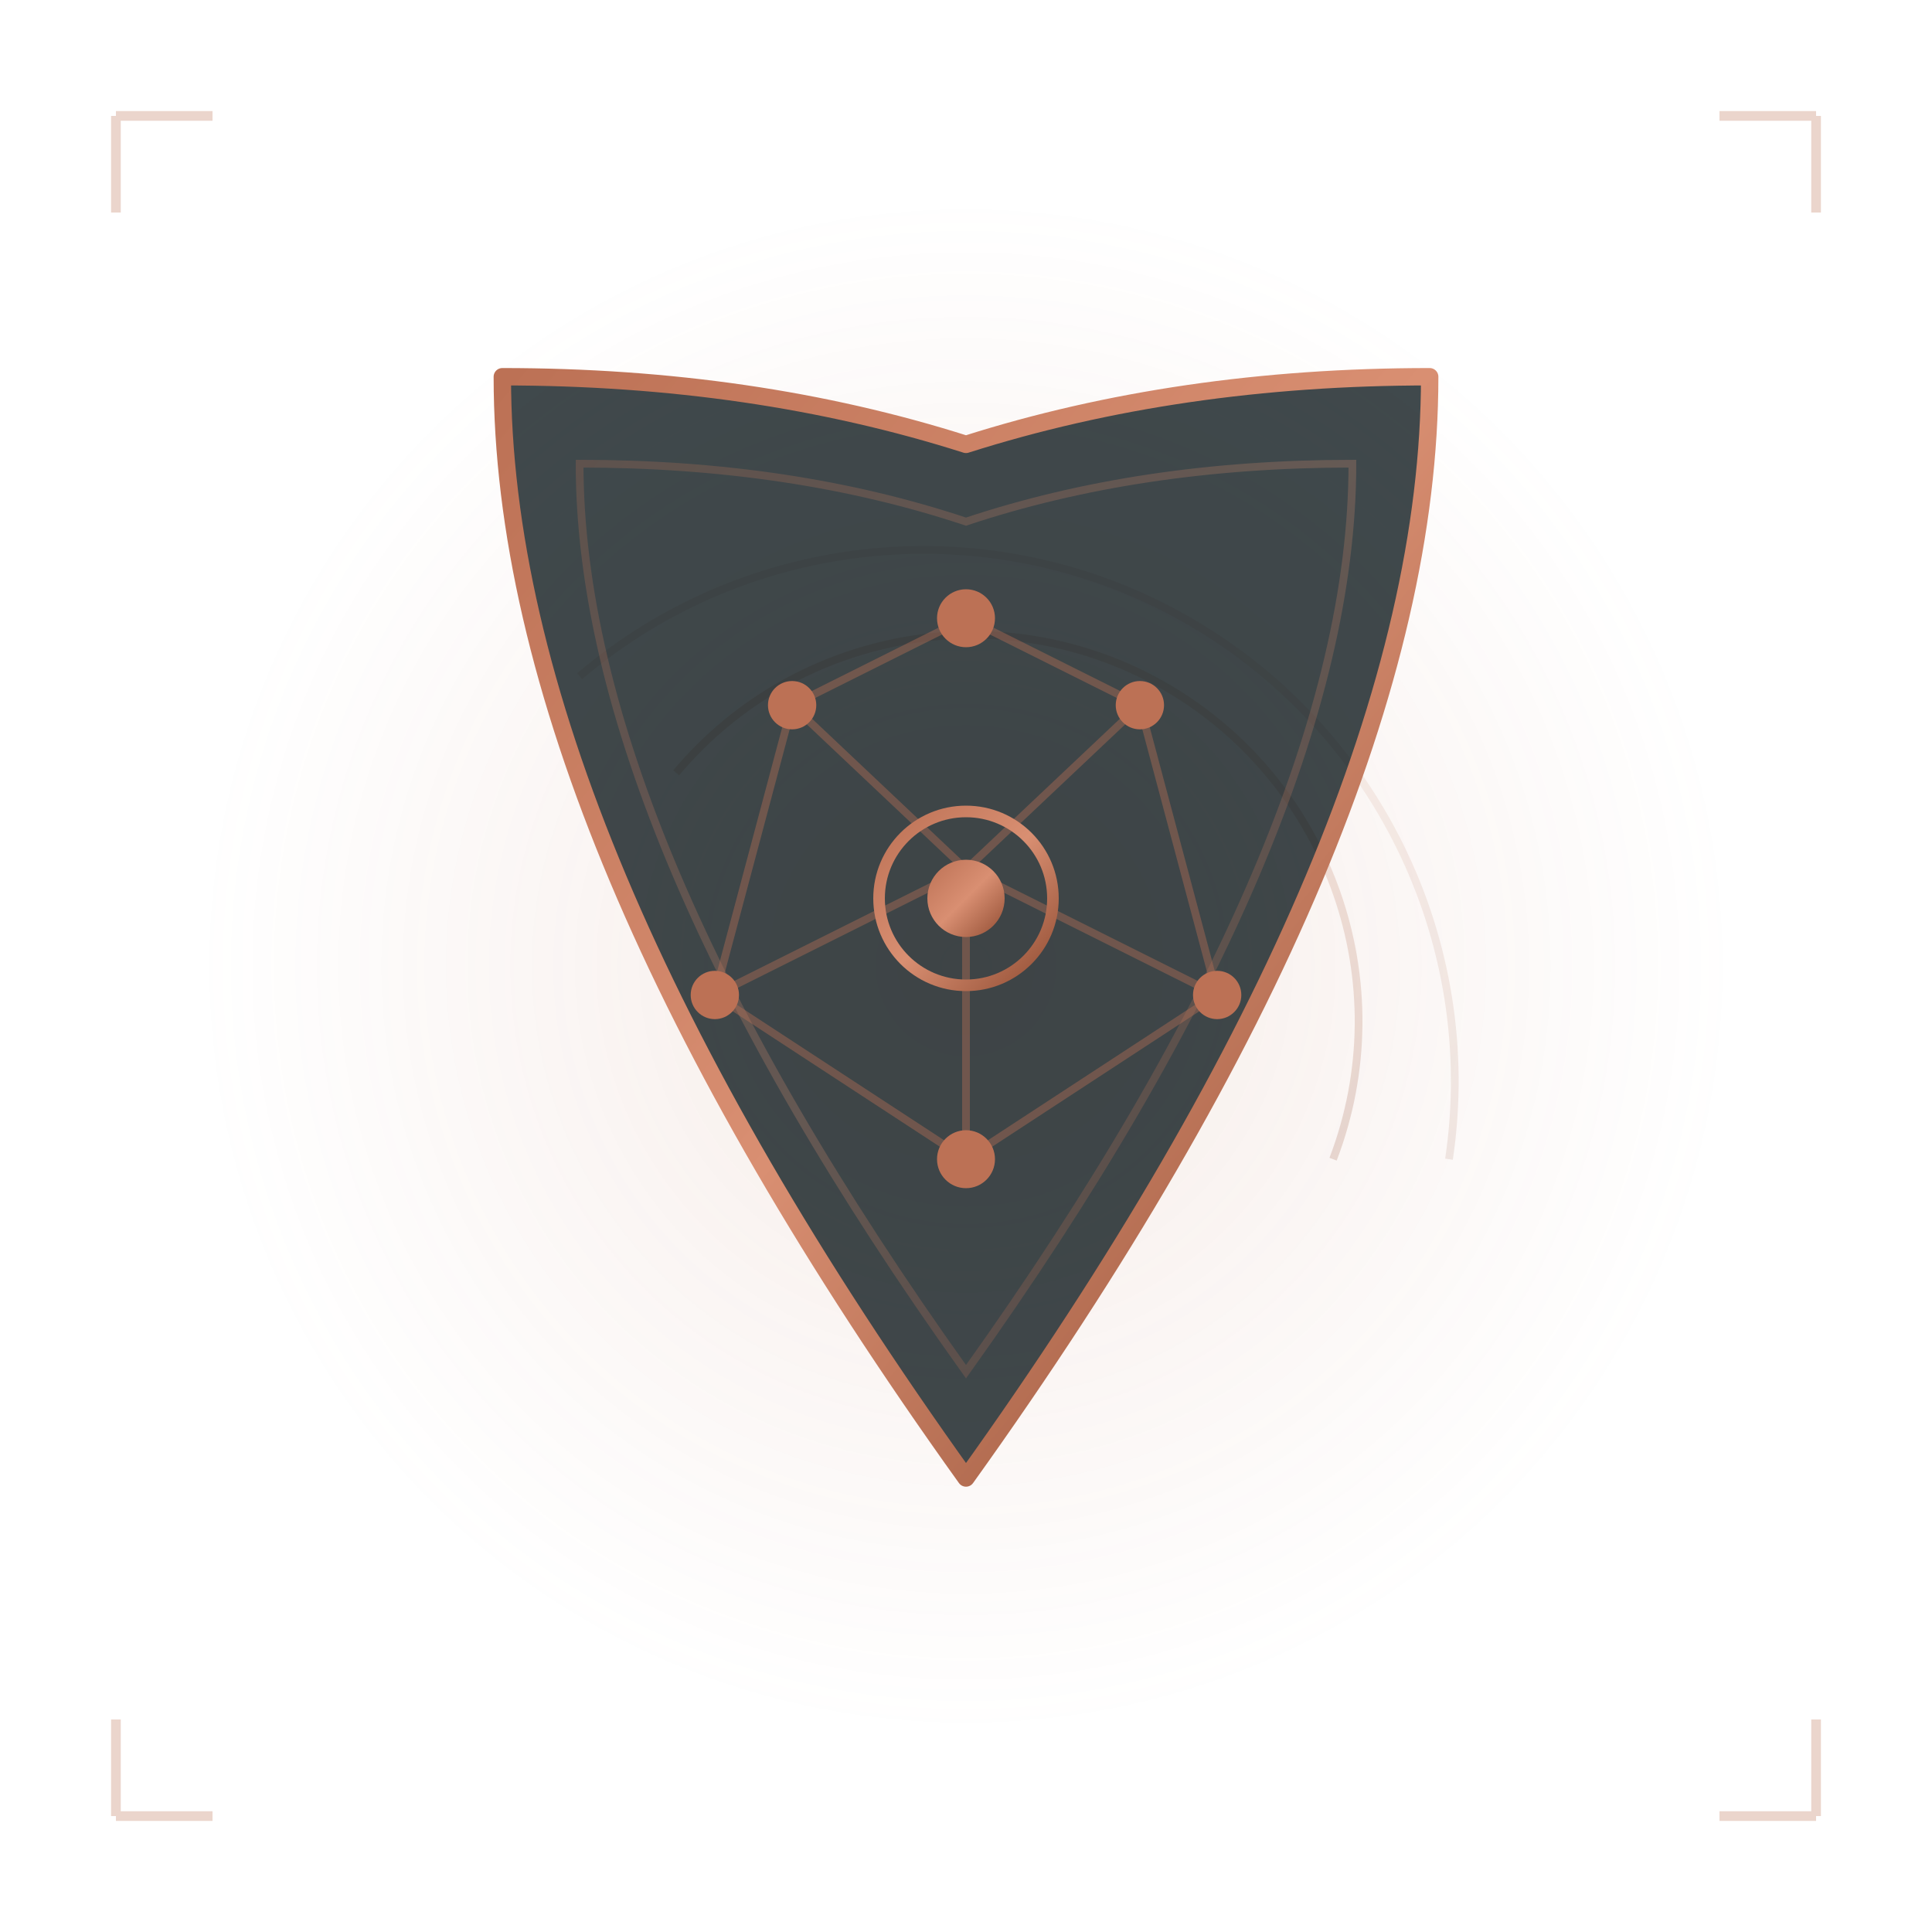
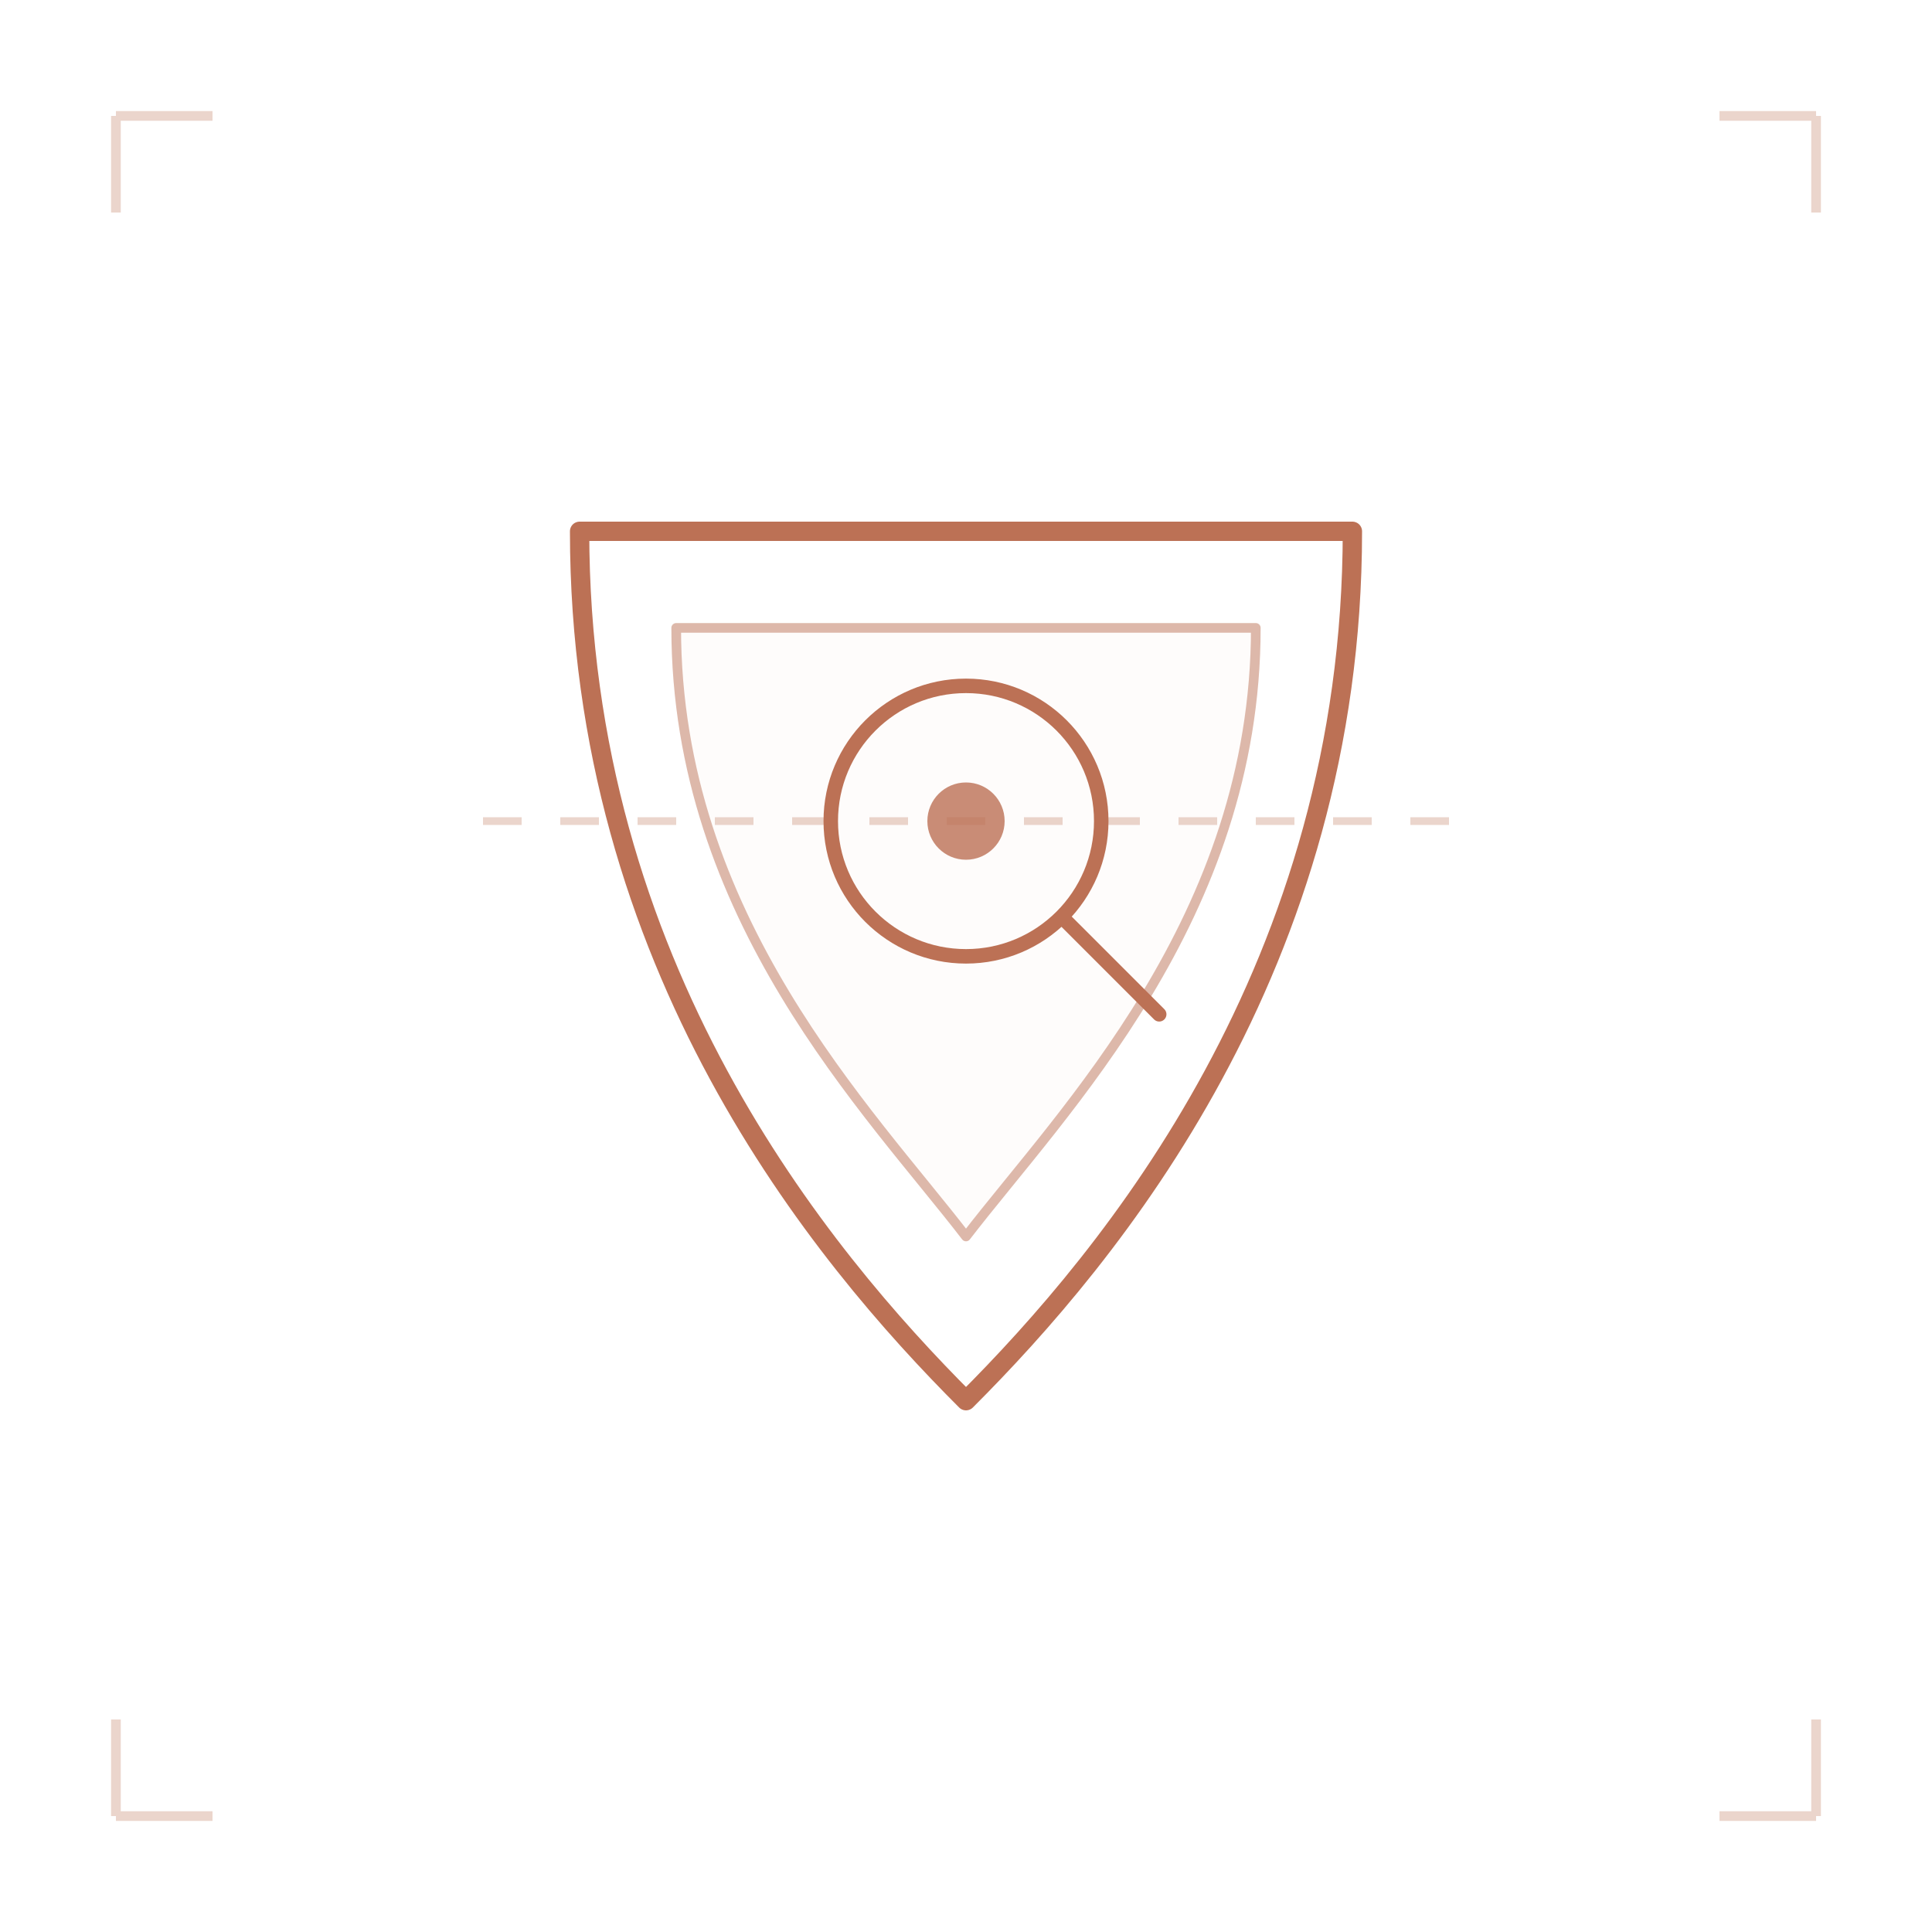
<svg xmlns="http://www.w3.org/2000/svg" width="200" height="200" viewBox="0 0 200 200" fill="none">
-   <defs>
-     <linearGradient id="sienna-gradient" x1="0%" y1="0%" x2="100%" y2="100%">
-       <stop offset="0%" stop-color="#bc7155" />
-       <stop offset="50%" stop-color="#d98f72" />
-       <stop offset="100%" stop-color="#914d33" />
-     </linearGradient>
-     <radialGradient id="glow-bg" cx="50%" cy="50%" r="50%">
-       <stop offset="0%" stop-color="#bc7155" stop-opacity="0.14" />
-       <stop offset="100%" stop-color="#bc7155" stop-opacity="0" />
-     </radialGradient>
-   </defs>
  <g stroke="#bc7155" stroke-width="1" opacity="0.3">
    <path d="M12 12 L12 22 M12 12 L22 12" />
    <path d="M188 12 L188 22 M188 12 L178 12" />
    <path d="M12 188 L12 178 M12 188 L22 188" />
    <path d="M188 188 L188 178 M188 188 L178 188" />
  </g>
-   <circle cx="100" cy="100" r="80" fill="url(#glow-bg)" />
-   <path d="M 60 70 A 55 55 0 0 1 150 120" stroke="url(#sienna-gradient)" stroke-width="0.8" opacity="0.12" />
-   <path d="M 70 80 A 40 40 0 0 1 138 120" stroke="url(#sienna-gradient)" stroke-width="0.8" opacity="0.2" />
-   <g transform="translate(0, -2)">
-     <path d="M 100 48 Q 122 41 148 41 Q 148 88 100 155 Q 52 88 52 41 Q 78 41 100 48 Z" fill="#000d10" fill-opacity="0.75" stroke="url(#sienna-gradient)" stroke-width="1.8" stroke-linejoin="round" />
-     <path d="M 100 56 Q 118 50 140 50 Q 140 88 100 144 Q 60 88 60 50 Q 82 50 100 56 Z" stroke="url(#sienna-gradient)" stroke-width="0.8" opacity="0.25" />
-   </g>
-   <g transform="translate(0, -2)">
-     <g stroke="#bc7155" stroke-width="0.8" opacity="0.4">
-       <line x1="82" y1="75" x2="100" y2="66" />
-       <line x1="118" y1="75" x2="100" y2="66" />
-       <line x1="82" y1="75" x2="74" y2="105" />
-       <line x1="118" y1="75" x2="126" y2="105" />
-       <line x1="74" y1="105" x2="100" y2="122" />
-       <line x1="126" y1="105" x2="100" y2="122" />
-       <line x1="100" y1="92" x2="82" y2="75" />
-       <line x1="100" y1="92" x2="118" y2="75" />
-       <line x1="100" y1="92" x2="74" y2="105" />
-       <line x1="100" y1="92" x2="126" y2="105" />
-       <line x1="100" y1="92" x2="100" y2="122" />
-     </g>
-     <circle cx="100" cy="66" r="3" fill="#bc7155" />
-     <circle cx="82" cy="75" r="2.5" fill="#bc7155" />
-     <circle cx="118" cy="75" r="2.5" fill="#bc7155" />
-     <circle cx="74" cy="105" r="2.5" fill="#bc7155" />
-     <circle cx="126" cy="105" r="2.5" fill="#bc7155" />
-     <circle cx="100" cy="122" r="3" fill="#bc7155" />
-     <g stroke="url(#sienna-gradient)" stroke-width="0.6" opacity="0.3">
-       <line x1="100" y1="75" x2="100" y2="115" stroke-dasharray="2 2" />
-       <line x1="80" y1="95" x2="120" y2="95" stroke-dasharray="2 2" />
-     </g>
-     <circle cx="100" cy="95" r="9" stroke="url(#sienna-gradient)" stroke-width="1.2" />
-     <circle cx="100" cy="95" r="4" fill="url(#sienna-gradient)" />
-   </g>
+   <path d="M 60 55 L 140 55 C 140 100 115 130 100 145 C 85 130 60 100 60 55 Z" fill="none" stroke="#bc7155" stroke-width="2" stroke-linejoin="round" />
+   <path d="M 70 65 L 130 65 C 130 95 110 115 100 128 C 90 115 70 95 70 65 Z" fill="#bc7155" fill-opacity="0.05" stroke="#bc7155" stroke-width="1" opacity="0.5" stroke-linejoin="round" />
+   <circle cx="100" cy="85" r="14" fill="none" stroke="#bc7155" stroke-width="1.5" />
+   <line x1="110" y1="95" x2="120" y2="105" stroke="#bc7155" stroke-width="1.5" stroke-linecap="round" />
+   <circle cx="100" cy="85" r="4" fill="#bc7155" opacity="0.8" />
+   <line x1="50" y1="85" x2="150" y2="85" stroke="#bc7155" stroke-width="0.8" opacity="0.3" stroke-dasharray="4 4" />
</svg>
